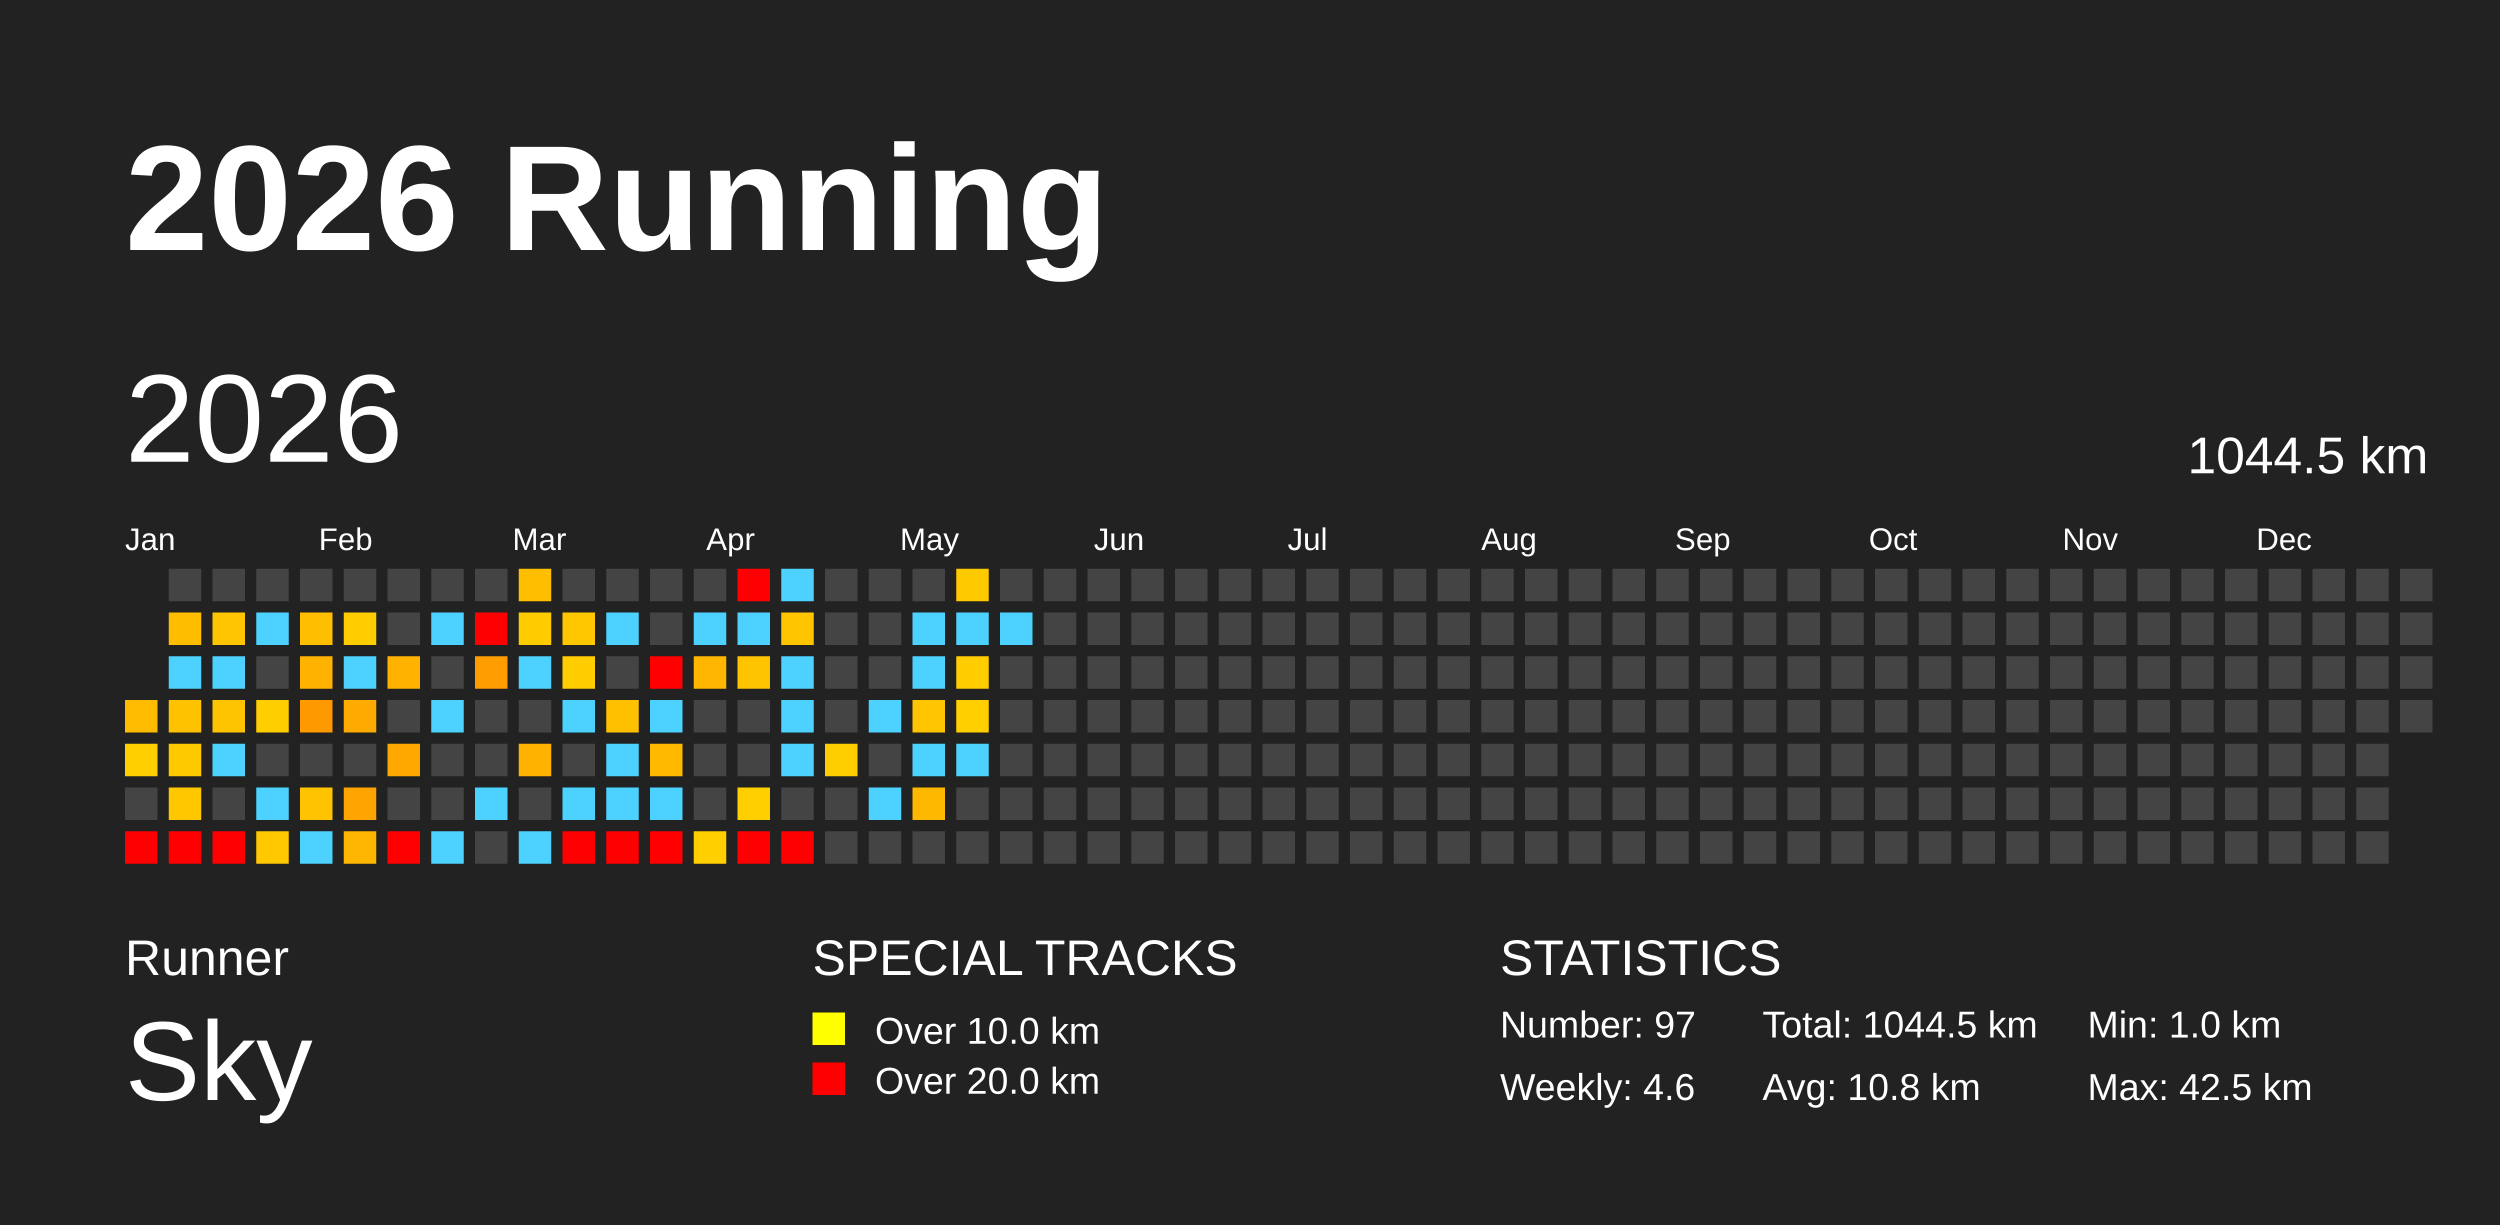
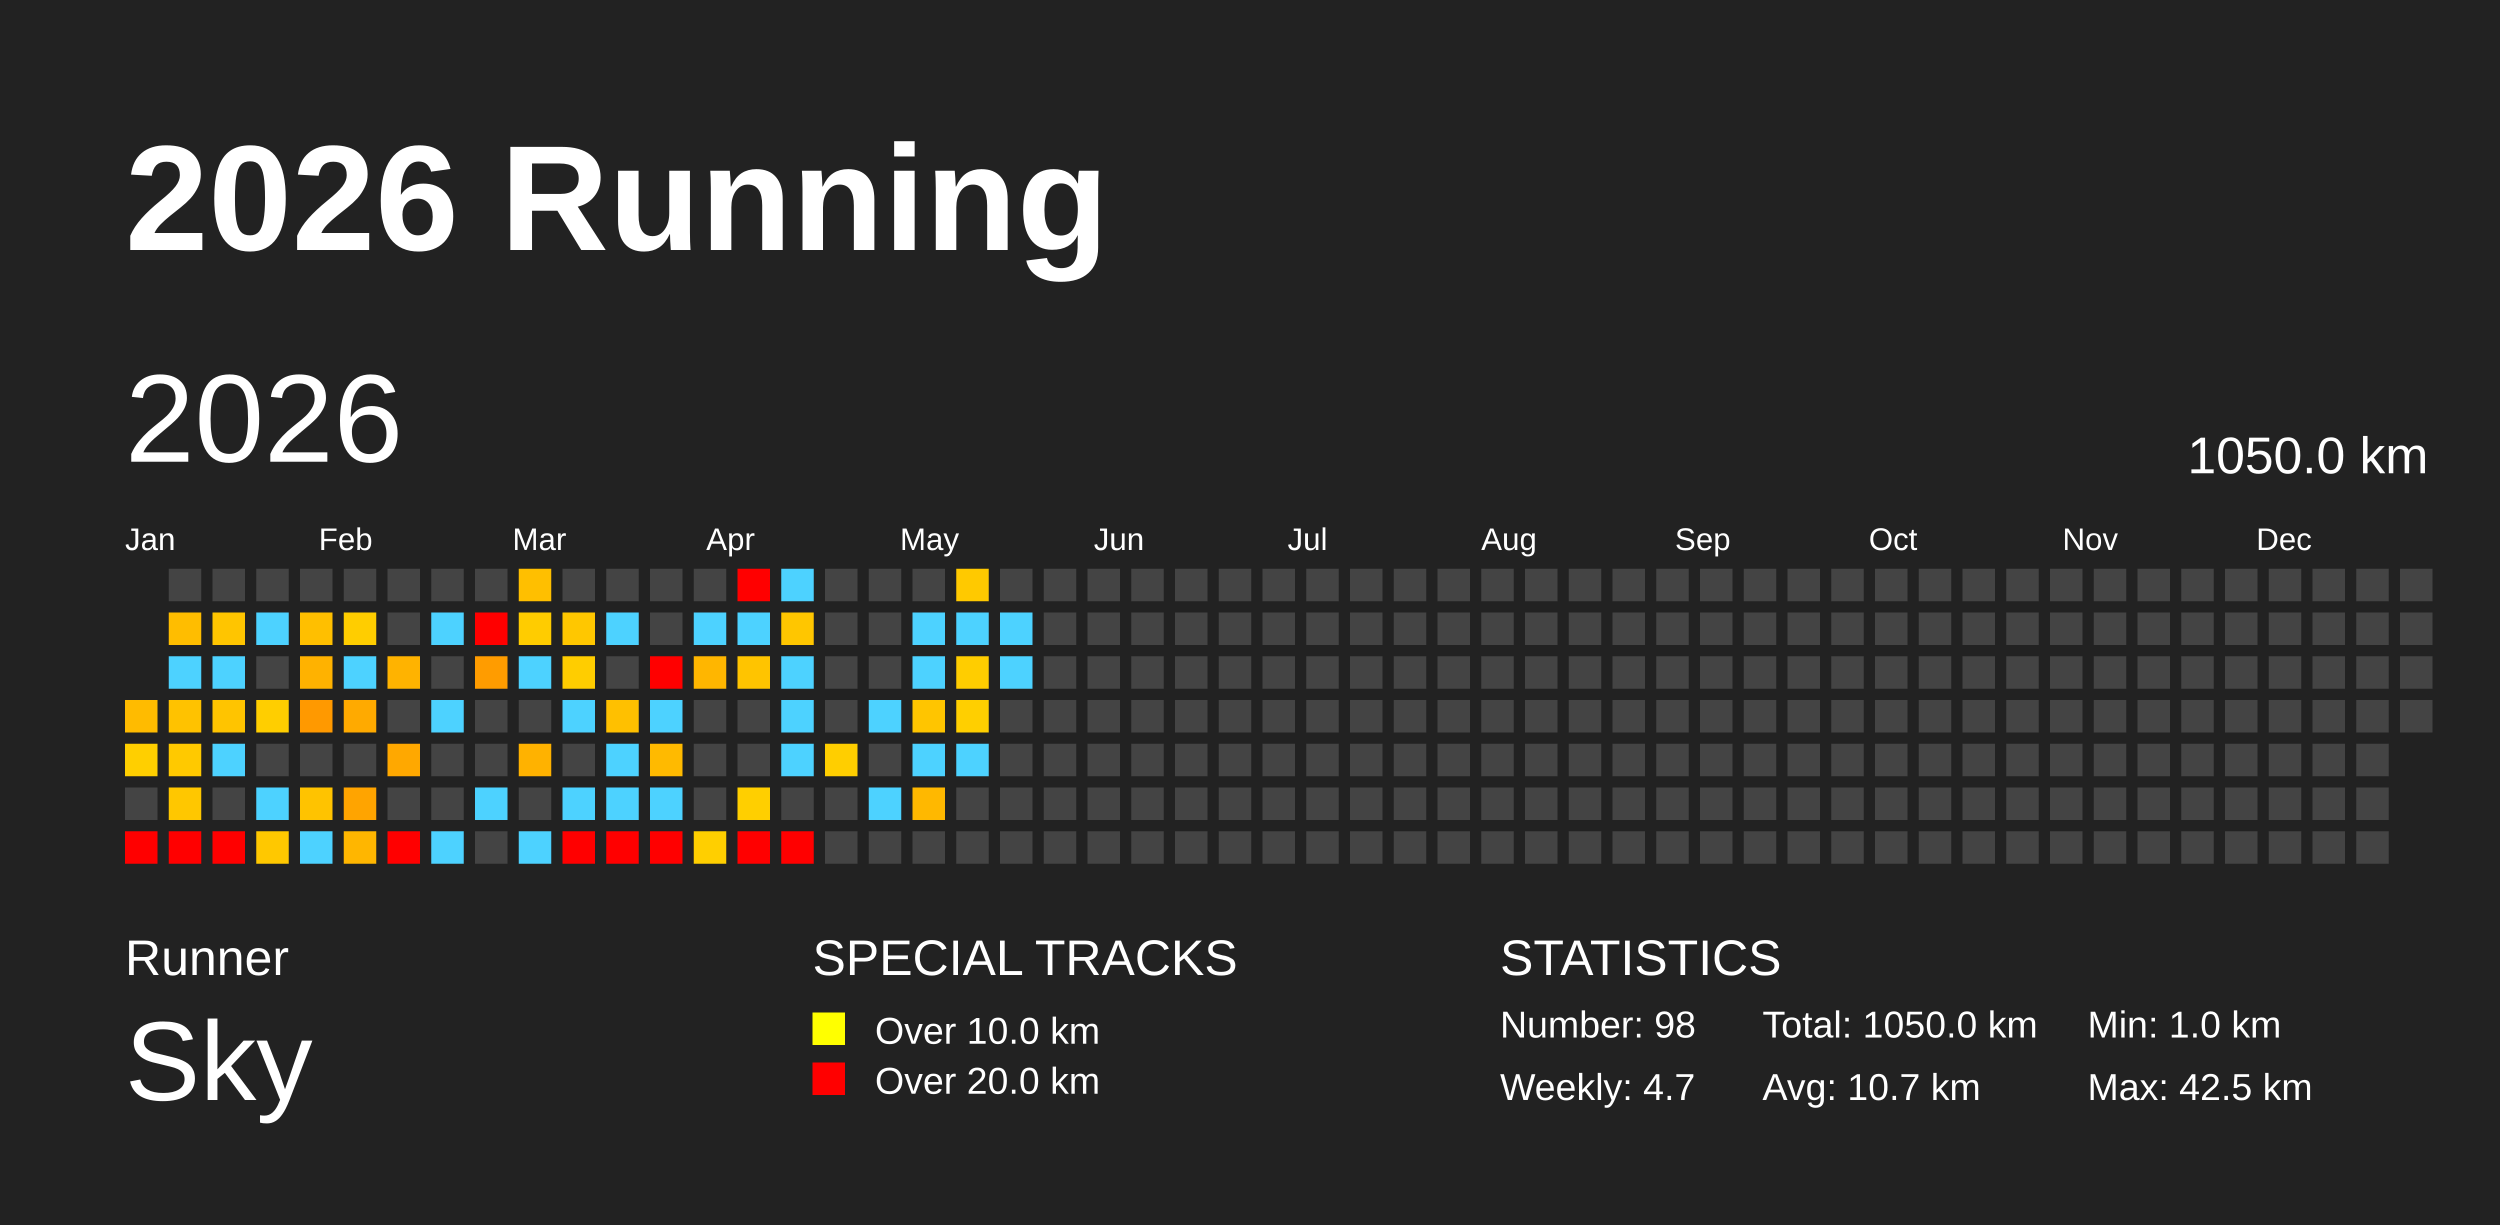
<svg xmlns="http://www.w3.org/2000/svg" baseProfile="full" height="98mm" version="1.1" viewBox="0,0,200,98" width="200mm">
  <defs />
  <rect fill="#222222" height="98" width="200" x="0" y="0" />
  <text fill="#FFFFFF" style="font-size:12px; font-family:Arial; font-weight:bold;" x="10" y="20">2026 Running</text>
  <text fill="#FFFFFF" style="font-size:4px; font-family:Arial" x="10" y="78">Runner</text>
  <text fill="#FFFFFF" style="font-size:9px; font-family:Arial" x="10" y="88">Sky</text>
  <text fill="#FFFFFF" style="font-size:4px; font-family:Arial" x="65" y="78">SPECIAL TRACKS</text>
  <rect fill="yellow" height="2.6" width="2.6" x="65" y="81" />
  <text fill="#FFFFFF" style="font-size:3px; font-family:Arial" x="70" y="83.5">Over 10.0 km</text>
  <rect fill="red" height="2.6" width="2.6" x="65" y="85" />
  <text fill="#FFFFFF" style="font-size:3px; font-family:Arial" x="70" y="87.5">Over 20.0 km</text>
  <text fill="#FFFFFF" style="font-size:4px; font-family:Arial" x="120" y="78">STATISTICS</text>
-   <text fill="#FFFFFF" style="font-size:3px; font-family:Arial" x="120" y="83">Number: 97</text>
-   <text fill="#FFFFFF" style="font-size:3px; font-family:Arial" x="120" y="88">Weekly: 4.6</text>
-   <text fill="#FFFFFF" style="font-size:3px; font-family:Arial" x="141" y="83">Total: 1044.5 km</text>
-   <text fill="#FFFFFF" style="font-size:3px; font-family:Arial" x="141" y="88">Avg: 10.8 km</text>
+   <text fill="#FFFFFF" style="font-size:3px; font-family:Arial" x="120" y="83">Number: 98</text>
+   <text fill="#FFFFFF" style="font-size:3px; font-family:Arial" x="120" y="88">Weekly: 4.7</text>
+   <text fill="#FFFFFF" style="font-size:3px; font-family:Arial" x="141" y="83">Total: 1050.0 km</text>
+   <text fill="#FFFFFF" style="font-size:3px; font-family:Arial" x="141" y="88">Avg: 10.7 km</text>
  <text fill="#FFFFFF" style="font-size:3px; font-family:Arial" x="167" y="83">Min: 1.0 km</text>
  <text fill="#FFFFFF" style="font-size:3px; font-family:Arial" x="167" y="88">Max: 42.5 km</text>
  <text dominant-baseline="hanging" fill="#FFFFFF" style="font-size:10.0px; font-family:Arial;" x="10" y="30">2026</text>
-   <text dominant-baseline="hanging" fill="#FFFFFF" style="font-size:4.125px; font-family:Arial;" x="175" y="35">1044.5 km</text>
+   <text dominant-baseline="hanging" fill="#FFFFFF" style="font-size:4.125px; font-family:Arial;" x="175" y="35">1050.0 km</text>
  <text fill="#FFFFFF" style="font-size:2.5px; font-family:Arial" x="10.0" y="44">Jan</text>
  <text fill="#FFFFFF" style="font-size:2.5px; font-family:Arial" x="25.5" y="44">Feb</text>
  <text fill="#FFFFFF" style="font-size:2.5px; font-family:Arial" x="41.0" y="44">Mar</text>
  <text fill="#FFFFFF" style="font-size:2.5px; font-family:Arial" x="56.5" y="44">Apr</text>
  <text fill="#FFFFFF" style="font-size:2.5px; font-family:Arial" x="72.0" y="44">May</text>
  <text fill="#FFFFFF" style="font-size:2.5px; font-family:Arial" x="87.5" y="44">Jun</text>
  <text fill="#FFFFFF" style="font-size:2.5px; font-family:Arial" x="103.0" y="44">Jul</text>
  <text fill="#FFFFFF" style="font-size:2.5px; font-family:Arial" x="118.5" y="44">Aug</text>
  <text fill="#FFFFFF" style="font-size:2.5px; font-family:Arial" x="134.0" y="44">Sep</text>
  <text fill="#FFFFFF" style="font-size:2.5px; font-family:Arial" x="149.5" y="44">Oct</text>
  <text fill="#FFFFFF" style="font-size:2.5px; font-family:Arial" x="165.0" y="44">Nov</text>
  <text fill="#FFFFFF" style="font-size:2.5px; font-family:Arial" x="180.5" y="44">Dec</text>
  <rect fill="#ffbb00" height="2.6" width="2.6" x="10.0" y="56.0" />
  <rect fill="#ffcf00" height="2.6" width="2.6" x="10.0" y="59.5" />
  <rect fill="#444444" height="2.6" width="2.6" x="10.0" y="63.0" />
  <rect fill="red" height="2.6" width="2.6" x="10.0" y="66.5" />
  <rect fill="#444444" height="2.6" width="2.6" x="13.5" y="45.5" />
  <rect fill="#ffbd00" height="2.6" width="2.6" x="13.5" y="49.0" />
  <rect fill="#4dd2ff" height="2.6" width="2.6" x="13.5" y="52.5" />
  <rect fill="#ffc200" height="2.6" width="2.6" x="13.5" y="56.0" />
  <rect fill="#ffc900" height="2.6" width="2.6" x="13.5" y="59.5" />
  <rect fill="#ffc700" height="2.6" width="2.6" x="13.5" y="63.0" />
  <rect fill="red" height="2.6" width="2.6" x="13.5" y="66.5" />
  <rect fill="#444444" height="2.6" width="2.6" x="17.0" y="45.5" />
  <rect fill="#ffc500" height="2.6" width="2.6" x="17.0" y="49.0" />
  <rect fill="#4dd2ff" height="2.6" width="2.6" x="17.0" y="52.5" />
  <rect fill="#ffc400" height="2.6" width="2.6" x="17.0" y="56.0" />
  <rect fill="#4dd2ff" height="2.6" width="2.6" x="17.0" y="59.5" />
  <rect fill="#444444" height="2.6" width="2.6" x="17.0" y="63.0" />
  <rect fill="red" height="2.6" width="2.6" x="17.0" y="66.5" />
  <rect fill="#444444" height="2.6" width="2.6" x="20.5" y="45.5" />
  <rect fill="#4dd2ff" height="2.6" width="2.6" x="20.5" y="49.0" />
  <rect fill="#444444" height="2.6" width="2.6" x="20.5" y="52.5" />
  <rect fill="#ffce00" height="2.6" width="2.6" x="20.5" y="56.0" />
  <rect fill="#444444" height="2.6" width="2.6" x="20.5" y="59.5" />
  <rect fill="#4dd2ff" height="2.6" width="2.6" x="20.5" y="63.0" />
  <rect fill="#ffc800" height="2.6" width="2.6" x="20.5" y="66.5" />
  <rect fill="#444444" height="2.6" width="2.6" x="24.0" y="45.5" />
  <rect fill="#ffbf00" height="2.6" width="2.6" x="24.0" y="49.0" />
  <rect fill="#ffb200" height="2.6" width="2.6" x="24.0" y="52.5" />
  <rect fill="#ff9900" height="2.6" width="2.6" x="24.0" y="56.0" />
  <rect fill="#444444" height="2.6" width="2.6" x="24.0" y="59.5" />
  <rect fill="#ffc300" height="2.6" width="2.6" x="24.0" y="63.0" />
  <rect fill="#4dd2ff" height="2.6" width="2.6" x="24.0" y="66.5" />
  <rect fill="#444444" height="2.6" width="2.6" x="27.5" y="45.5" />
  <rect fill="#ffcd00" height="2.6" width="2.6" x="27.5" y="49.0" />
  <rect fill="#4dd2ff" height="2.6" width="2.6" x="27.5" y="52.5" />
  <rect fill="#ffaa00" height="2.6" width="2.6" x="27.5" y="56.0" />
  <rect fill="#444444" height="2.6" width="2.6" x="27.5" y="59.5" />
  <rect fill="#ffa400" height="2.6" width="2.6" x="27.5" y="63.0" />
  <rect fill="#ffb600" height="2.6" width="2.6" x="27.5" y="66.5" />
  <rect fill="#444444" height="2.6" width="2.6" x="31.0" y="45.5" />
  <rect fill="#444444" height="2.6" width="2.6" x="31.0" y="49.0" />
  <rect fill="#ffb300" height="2.6" width="2.6" x="31.0" y="52.5" />
  <rect fill="#444444" height="2.6" width="2.6" x="31.0" y="56.0" />
  <rect fill="#ffa800" height="2.6" width="2.6" x="31.0" y="59.5" />
  <rect fill="#444444" height="2.6" width="2.6" x="31.0" y="63.0" />
  <rect fill="red" height="2.6" width="2.6" x="31.0" y="66.5" />
  <rect fill="#444444" height="2.6" width="2.6" x="34.5" y="45.5" />
  <rect fill="#4dd2ff" height="2.6" width="2.6" x="34.5" y="49.0" />
  <rect fill="#444444" height="2.6" width="2.6" x="34.5" y="52.5" />
  <rect fill="#4dd2ff" height="2.6" width="2.6" x="34.5" y="56.0" />
  <rect fill="#444444" height="2.6" width="2.6" x="34.5" y="59.5" />
  <rect fill="#444444" height="2.6" width="2.6" x="34.5" y="63.0" />
  <rect fill="#4dd2ff" height="2.6" width="2.6" x="34.5" y="66.5" />
  <rect fill="#444444" height="2.6" width="2.6" x="38.0" y="45.5" />
  <rect fill="red" height="2.6" width="2.6" x="38.0" y="49.0" />
  <rect fill="#ff9c00" height="2.6" width="2.6" x="38.0" y="52.5" />
  <rect fill="#444444" height="2.6" width="2.6" x="38.0" y="56.0" />
  <rect fill="#444444" height="2.6" width="2.6" x="38.0" y="59.5" />
  <rect fill="#4dd2ff" height="2.6" width="2.6" x="38.0" y="63.0" />
  <rect fill="#444444" height="2.6" width="2.6" x="38.0" y="66.5" />
  <rect fill="#ffbf00" height="2.6" width="2.6" x="41.5" y="45.5" />
  <rect fill="#ffcc00" height="2.6" width="2.6" x="41.5" y="49.0" />
  <rect fill="#4dd2ff" height="2.6" width="2.6" x="41.5" y="52.5" />
  <rect fill="#444444" height="2.6" width="2.6" x="41.5" y="56.0" />
  <rect fill="#ffb200" height="2.6" width="2.6" x="41.5" y="59.5" />
  <rect fill="#444444" height="2.6" width="2.6" x="41.5" y="63.0" />
  <rect fill="#4dd2ff" height="2.6" width="2.6" x="41.5" y="66.5" />
  <rect fill="#444444" height="2.6" width="2.6" x="45.0" y="45.5" />
  <rect fill="#ffc700" height="2.6" width="2.6" x="45.0" y="49.0" />
  <rect fill="#ffcd00" height="2.6" width="2.6" x="45.0" y="52.5" />
  <rect fill="#4dd2ff" height="2.6" width="2.6" x="45.0" y="56.0" />
  <rect fill="#444444" height="2.6" width="2.6" x="45.0" y="59.5" />
  <rect fill="#4dd2ff" height="2.6" width="2.6" x="45.0" y="63.0" />
  <rect fill="red" height="2.6" width="2.6" x="45.0" y="66.5" />
  <rect fill="#444444" height="2.6" width="2.6" x="48.5" y="45.5" />
  <rect fill="#4dd2ff" height="2.6" width="2.6" x="48.5" y="49.0" />
  <rect fill="#444444" height="2.6" width="2.6" x="48.5" y="52.5" />
  <rect fill="#ffc000" height="2.6" width="2.6" x="48.5" y="56.0" />
  <rect fill="#4dd2ff" height="2.6" width="2.6" x="48.5" y="59.5" />
  <rect fill="#4dd2ff" height="2.6" width="2.6" x="48.5" y="63.0" />
  <rect fill="red" height="2.6" width="2.6" x="48.5" y="66.5" />
  <rect fill="#444444" height="2.6" width="2.6" x="52.0" y="45.5" />
  <rect fill="#444444" height="2.6" width="2.6" x="52.0" y="49.0" />
  <rect fill="red" height="2.6" width="2.6" x="52.0" y="52.5" />
  <rect fill="#4dd2ff" height="2.6" width="2.6" x="52.0" y="56.0" />
  <rect fill="#ffba00" height="2.6" width="2.6" x="52.0" y="59.5" />
  <rect fill="#4dd2ff" height="2.6" width="2.6" x="52.0" y="63.0" />
  <rect fill="red" height="2.6" width="2.6" x="52.0" y="66.5" />
  <rect fill="#444444" height="2.6" width="2.6" x="55.5" y="45.5" />
  <rect fill="#4dd2ff" height="2.6" width="2.6" x="55.5" y="49.0" />
  <rect fill="#ffb600" height="2.6" width="2.6" x="55.5" y="52.5" />
  <rect fill="#444444" height="2.6" width="2.6" x="55.5" y="56.0" />
  <rect fill="#444444" height="2.6" width="2.6" x="55.5" y="59.5" />
  <rect fill="#444444" height="2.6" width="2.6" x="55.5" y="63.0" />
  <rect fill="#ffcf00" height="2.6" width="2.6" x="55.5" y="66.5" />
  <rect fill="red" height="2.6" width="2.6" x="59.0" y="45.5" />
  <rect fill="#4dd2ff" height="2.6" width="2.6" x="59.0" y="49.0" />
  <rect fill="#ffc400" height="2.6" width="2.6" x="59.0" y="52.5" />
  <rect fill="#444444" height="2.6" width="2.6" x="59.0" y="56.0" />
  <rect fill="#444444" height="2.6" width="2.6" x="59.0" y="59.5" />
  <rect fill="#ffcf00" height="2.6" width="2.6" x="59.0" y="63.0" />
  <rect fill="red" height="2.6" width="2.6" x="59.0" y="66.5" />
  <rect fill="#4dd2ff" height="2.6" width="2.6" x="62.5" y="45.5" />
  <rect fill="#ffc600" height="2.6" width="2.6" x="62.5" y="49.0" />
  <rect fill="#4dd2ff" height="2.6" width="2.6" x="62.5" y="52.5" />
  <rect fill="#4dd2ff" height="2.6" width="2.6" x="62.5" y="56.0" />
  <rect fill="#4dd2ff" height="2.6" width="2.6" x="62.5" y="59.5" />
  <rect fill="#444444" height="2.6" width="2.6" x="62.5" y="63.0" />
  <rect fill="red" height="2.6" width="2.6" x="62.5" y="66.5" />
  <rect fill="#444444" height="2.6" width="2.6" x="66.0" y="45.5" />
  <rect fill="#444444" height="2.6" width="2.6" x="66.0" y="49.0" />
  <rect fill="#444444" height="2.6" width="2.6" x="66.0" y="52.5" />
  <rect fill="#444444" height="2.6" width="2.6" x="66.0" y="56.0" />
  <rect fill="#ffce00" height="2.6" width="2.6" x="66.0" y="59.5" />
  <rect fill="#444444" height="2.6" width="2.6" x="66.0" y="63.0" />
  <rect fill="#444444" height="2.6" width="2.6" x="66.0" y="66.5" />
  <rect fill="#444444" height="2.6" width="2.6" x="69.5" y="45.5" />
  <rect fill="#444444" height="2.6" width="2.6" x="69.5" y="49.0" />
  <rect fill="#444444" height="2.6" width="2.6" x="69.5" y="52.5" />
  <rect fill="#4dd2ff" height="2.6" width="2.6" x="69.5" y="56.0" />
  <rect fill="#444444" height="2.6" width="2.6" x="69.5" y="59.5" />
  <rect fill="#4dd2ff" height="2.6" width="2.6" x="69.5" y="63.0" />
  <rect fill="#444444" height="2.6" width="2.6" x="69.5" y="66.5" />
  <rect fill="#444444" height="2.6" width="2.6" x="73.0" y="45.5" />
  <rect fill="#4dd2ff" height="2.6" width="2.6" x="73.0" y="49.0" />
  <rect fill="#4dd2ff" height="2.6" width="2.6" x="73.0" y="52.5" />
  <rect fill="#ffc500" height="2.6" width="2.6" x="73.0" y="56.0" />
  <rect fill="#4dd2ff" height="2.6" width="2.6" x="73.0" y="59.5" />
  <rect fill="#ffb800" height="2.6" width="2.6" x="73.0" y="63.0" />
  <rect fill="#444444" height="2.6" width="2.6" x="73.0" y="66.5" />
  <rect fill="#ffc900" height="2.6" width="2.6" x="76.5" y="45.5" />
  <rect fill="#4dd2ff" height="2.6" width="2.6" x="76.5" y="49.0" />
  <rect fill="#ffcd00" height="2.6" width="2.6" x="76.5" y="52.5" />
  <rect fill="#ffcf00" height="2.6" width="2.6" x="76.5" y="56.0" />
  <rect fill="#4dd2ff" height="2.6" width="2.6" x="76.5" y="59.5" />
  <rect fill="#444444" height="2.6" width="2.6" x="76.5" y="63.0" />
  <rect fill="#444444" height="2.6" width="2.6" x="76.5" y="66.5" />
  <rect fill="#444444" height="2.6" width="2.6" x="80.0" y="45.5" />
  <rect fill="#4dd2ff" height="2.6" width="2.6" x="80.0" y="49.0" />
-   <rect fill="#444444" height="2.6" width="2.6" x="80.0" y="52.5" />
+   <rect fill="#4dd2ff" height="2.6" width="2.6" x="80.0" y="52.5" />
  <rect fill="#444444" height="2.6" width="2.6" x="80.0" y="56.0" />
  <rect fill="#444444" height="2.6" width="2.6" x="80.0" y="59.5" />
  <rect fill="#444444" height="2.6" width="2.6" x="80.0" y="63.0" />
  <rect fill="#444444" height="2.6" width="2.6" x="80.0" y="66.5" />
  <rect fill="#444444" height="2.6" width="2.6" x="83.5" y="45.5" />
  <rect fill="#444444" height="2.6" width="2.6" x="83.5" y="49.0" />
  <rect fill="#444444" height="2.6" width="2.6" x="83.5" y="52.5" />
  <rect fill="#444444" height="2.6" width="2.6" x="83.5" y="56.0" />
  <rect fill="#444444" height="2.6" width="2.6" x="83.5" y="59.5" />
  <rect fill="#444444" height="2.6" width="2.6" x="83.5" y="63.0" />
  <rect fill="#444444" height="2.6" width="2.6" x="83.5" y="66.5" />
  <rect fill="#444444" height="2.6" width="2.6" x="87.0" y="45.5" />
  <rect fill="#444444" height="2.6" width="2.6" x="87.0" y="49.0" />
  <rect fill="#444444" height="2.6" width="2.6" x="87.0" y="52.5" />
  <rect fill="#444444" height="2.6" width="2.6" x="87.0" y="56.0" />
  <rect fill="#444444" height="2.6" width="2.6" x="87.0" y="59.5" />
  <rect fill="#444444" height="2.6" width="2.6" x="87.0" y="63.0" />
  <rect fill="#444444" height="2.6" width="2.6" x="87.0" y="66.5" />
  <rect fill="#444444" height="2.6" width="2.6" x="90.5" y="45.5" />
  <rect fill="#444444" height="2.6" width="2.6" x="90.5" y="49.0" />
  <rect fill="#444444" height="2.6" width="2.6" x="90.5" y="52.5" />
  <rect fill="#444444" height="2.6" width="2.6" x="90.5" y="56.0" />
  <rect fill="#444444" height="2.6" width="2.6" x="90.5" y="59.5" />
  <rect fill="#444444" height="2.6" width="2.6" x="90.5" y="63.0" />
  <rect fill="#444444" height="2.6" width="2.6" x="90.5" y="66.5" />
  <rect fill="#444444" height="2.6" width="2.6" x="94.0" y="45.5" />
  <rect fill="#444444" height="2.6" width="2.6" x="94.0" y="49.0" />
  <rect fill="#444444" height="2.6" width="2.6" x="94.0" y="52.5" />
  <rect fill="#444444" height="2.6" width="2.6" x="94.0" y="56.0" />
  <rect fill="#444444" height="2.6" width="2.6" x="94.0" y="59.5" />
  <rect fill="#444444" height="2.6" width="2.6" x="94.0" y="63.0" />
  <rect fill="#444444" height="2.6" width="2.6" x="94.0" y="66.5" />
  <rect fill="#444444" height="2.6" width="2.6" x="97.5" y="45.5" />
  <rect fill="#444444" height="2.6" width="2.6" x="97.5" y="49.0" />
  <rect fill="#444444" height="2.6" width="2.6" x="97.5" y="52.5" />
  <rect fill="#444444" height="2.6" width="2.6" x="97.5" y="56.0" />
  <rect fill="#444444" height="2.6" width="2.6" x="97.5" y="59.5" />
  <rect fill="#444444" height="2.6" width="2.6" x="97.5" y="63.0" />
  <rect fill="#444444" height="2.6" width="2.6" x="97.5" y="66.5" />
  <rect fill="#444444" height="2.6" width="2.6" x="101.0" y="45.5" />
  <rect fill="#444444" height="2.6" width="2.6" x="101.0" y="49.0" />
  <rect fill="#444444" height="2.6" width="2.6" x="101.0" y="52.5" />
  <rect fill="#444444" height="2.6" width="2.6" x="101.0" y="56.0" />
  <rect fill="#444444" height="2.6" width="2.6" x="101.0" y="59.5" />
  <rect fill="#444444" height="2.6" width="2.6" x="101.0" y="63.0" />
  <rect fill="#444444" height="2.6" width="2.6" x="101.0" y="66.5" />
  <rect fill="#444444" height="2.6" width="2.6" x="104.5" y="45.5" />
  <rect fill="#444444" height="2.6" width="2.6" x="104.5" y="49.0" />
  <rect fill="#444444" height="2.6" width="2.6" x="104.5" y="52.5" />
  <rect fill="#444444" height="2.6" width="2.6" x="104.5" y="56.0" />
  <rect fill="#444444" height="2.6" width="2.6" x="104.5" y="59.5" />
  <rect fill="#444444" height="2.6" width="2.6" x="104.5" y="63.0" />
  <rect fill="#444444" height="2.6" width="2.6" x="104.5" y="66.5" />
  <rect fill="#444444" height="2.6" width="2.6" x="108.0" y="45.5" />
  <rect fill="#444444" height="2.6" width="2.6" x="108.0" y="49.0" />
  <rect fill="#444444" height="2.6" width="2.6" x="108.0" y="52.5" />
  <rect fill="#444444" height="2.6" width="2.6" x="108.0" y="56.0" />
  <rect fill="#444444" height="2.6" width="2.6" x="108.0" y="59.5" />
  <rect fill="#444444" height="2.6" width="2.6" x="108.0" y="63.0" />
  <rect fill="#444444" height="2.6" width="2.6" x="108.0" y="66.5" />
  <rect fill="#444444" height="2.6" width="2.6" x="111.5" y="45.5" />
  <rect fill="#444444" height="2.6" width="2.6" x="111.5" y="49.0" />
  <rect fill="#444444" height="2.6" width="2.6" x="111.5" y="52.5" />
  <rect fill="#444444" height="2.6" width="2.6" x="111.5" y="56.0" />
  <rect fill="#444444" height="2.6" width="2.6" x="111.5" y="59.5" />
  <rect fill="#444444" height="2.6" width="2.6" x="111.5" y="63.0" />
  <rect fill="#444444" height="2.6" width="2.6" x="111.5" y="66.5" />
  <rect fill="#444444" height="2.6" width="2.6" x="115.0" y="45.5" />
  <rect fill="#444444" height="2.6" width="2.6" x="115.0" y="49.0" />
  <rect fill="#444444" height="2.6" width="2.6" x="115.0" y="52.5" />
  <rect fill="#444444" height="2.6" width="2.6" x="115.0" y="56.0" />
  <rect fill="#444444" height="2.6" width="2.6" x="115.0" y="59.5" />
  <rect fill="#444444" height="2.6" width="2.6" x="115.0" y="63.0" />
  <rect fill="#444444" height="2.6" width="2.6" x="115.0" y="66.5" />
  <rect fill="#444444" height="2.6" width="2.6" x="118.5" y="45.5" />
  <rect fill="#444444" height="2.6" width="2.6" x="118.5" y="49.0" />
  <rect fill="#444444" height="2.6" width="2.6" x="118.5" y="52.5" />
  <rect fill="#444444" height="2.6" width="2.6" x="118.5" y="56.0" />
  <rect fill="#444444" height="2.6" width="2.6" x="118.5" y="59.5" />
  <rect fill="#444444" height="2.6" width="2.6" x="118.5" y="63.0" />
  <rect fill="#444444" height="2.6" width="2.6" x="118.5" y="66.5" />
  <rect fill="#444444" height="2.6" width="2.6" x="122.0" y="45.5" />
  <rect fill="#444444" height="2.6" width="2.6" x="122.0" y="49.0" />
  <rect fill="#444444" height="2.6" width="2.6" x="122.0" y="52.5" />
  <rect fill="#444444" height="2.6" width="2.6" x="122.0" y="56.0" />
  <rect fill="#444444" height="2.6" width="2.6" x="122.0" y="59.5" />
  <rect fill="#444444" height="2.6" width="2.6" x="122.0" y="63.0" />
  <rect fill="#444444" height="2.6" width="2.6" x="122.0" y="66.5" />
  <rect fill="#444444" height="2.6" width="2.6" x="125.5" y="45.5" />
  <rect fill="#444444" height="2.6" width="2.6" x="125.5" y="49.0" />
  <rect fill="#444444" height="2.6" width="2.6" x="125.5" y="52.5" />
  <rect fill="#444444" height="2.6" width="2.6" x="125.5" y="56.0" />
  <rect fill="#444444" height="2.6" width="2.6" x="125.5" y="59.5" />
  <rect fill="#444444" height="2.6" width="2.6" x="125.5" y="63.0" />
  <rect fill="#444444" height="2.6" width="2.6" x="125.5" y="66.5" />
  <rect fill="#444444" height="2.6" width="2.6" x="129.0" y="45.5" />
  <rect fill="#444444" height="2.6" width="2.6" x="129.0" y="49.0" />
  <rect fill="#444444" height="2.6" width="2.6" x="129.0" y="52.5" />
  <rect fill="#444444" height="2.6" width="2.6" x="129.0" y="56.0" />
  <rect fill="#444444" height="2.6" width="2.6" x="129.0" y="59.5" />
  <rect fill="#444444" height="2.6" width="2.6" x="129.0" y="63.0" />
  <rect fill="#444444" height="2.6" width="2.6" x="129.0" y="66.5" />
  <rect fill="#444444" height="2.6" width="2.6" x="132.5" y="45.5" />
  <rect fill="#444444" height="2.6" width="2.6" x="132.5" y="49.0" />
  <rect fill="#444444" height="2.6" width="2.6" x="132.5" y="52.5" />
  <rect fill="#444444" height="2.6" width="2.6" x="132.5" y="56.0" />
  <rect fill="#444444" height="2.6" width="2.6" x="132.5" y="59.5" />
  <rect fill="#444444" height="2.6" width="2.6" x="132.5" y="63.0" />
  <rect fill="#444444" height="2.6" width="2.6" x="132.5" y="66.5" />
  <rect fill="#444444" height="2.6" width="2.6" x="136.0" y="45.5" />
  <rect fill="#444444" height="2.6" width="2.6" x="136.0" y="49.0" />
  <rect fill="#444444" height="2.6" width="2.6" x="136.0" y="52.5" />
  <rect fill="#444444" height="2.6" width="2.6" x="136.0" y="56.0" />
  <rect fill="#444444" height="2.6" width="2.6" x="136.0" y="59.5" />
  <rect fill="#444444" height="2.6" width="2.6" x="136.0" y="63.0" />
  <rect fill="#444444" height="2.6" width="2.6" x="136.0" y="66.5" />
  <rect fill="#444444" height="2.6" width="2.6" x="139.5" y="45.5" />
  <rect fill="#444444" height="2.6" width="2.6" x="139.5" y="49.0" />
  <rect fill="#444444" height="2.6" width="2.6" x="139.5" y="52.5" />
  <rect fill="#444444" height="2.6" width="2.6" x="139.5" y="56.0" />
  <rect fill="#444444" height="2.6" width="2.6" x="139.5" y="59.5" />
  <rect fill="#444444" height="2.6" width="2.6" x="139.5" y="63.0" />
  <rect fill="#444444" height="2.6" width="2.6" x="139.5" y="66.5" />
  <rect fill="#444444" height="2.6" width="2.6" x="143.0" y="45.5" />
  <rect fill="#444444" height="2.6" width="2.6" x="143.0" y="49.0" />
  <rect fill="#444444" height="2.6" width="2.6" x="143.0" y="52.5" />
  <rect fill="#444444" height="2.6" width="2.6" x="143.0" y="56.0" />
  <rect fill="#444444" height="2.6" width="2.6" x="143.0" y="59.5" />
  <rect fill="#444444" height="2.6" width="2.6" x="143.0" y="63.0" />
  <rect fill="#444444" height="2.6" width="2.6" x="143.0" y="66.5" />
  <rect fill="#444444" height="2.6" width="2.6" x="146.5" y="45.5" />
  <rect fill="#444444" height="2.6" width="2.6" x="146.5" y="49.0" />
  <rect fill="#444444" height="2.6" width="2.6" x="146.5" y="52.5" />
  <rect fill="#444444" height="2.6" width="2.6" x="146.5" y="56.0" />
  <rect fill="#444444" height="2.6" width="2.6" x="146.5" y="59.5" />
  <rect fill="#444444" height="2.6" width="2.6" x="146.5" y="63.0" />
  <rect fill="#444444" height="2.6" width="2.6" x="146.5" y="66.5" />
  <rect fill="#444444" height="2.6" width="2.6" x="150.0" y="45.5" />
  <rect fill="#444444" height="2.6" width="2.6" x="150.0" y="49.0" />
  <rect fill="#444444" height="2.6" width="2.6" x="150.0" y="52.5" />
  <rect fill="#444444" height="2.6" width="2.6" x="150.0" y="56.0" />
  <rect fill="#444444" height="2.6" width="2.6" x="150.0" y="59.5" />
  <rect fill="#444444" height="2.6" width="2.6" x="150.0" y="63.0" />
  <rect fill="#444444" height="2.6" width="2.6" x="150.0" y="66.5" />
  <rect fill="#444444" height="2.6" width="2.6" x="153.5" y="45.5" />
  <rect fill="#444444" height="2.6" width="2.6" x="153.5" y="49.0" />
  <rect fill="#444444" height="2.6" width="2.6" x="153.5" y="52.5" />
  <rect fill="#444444" height="2.6" width="2.6" x="153.5" y="56.0" />
  <rect fill="#444444" height="2.6" width="2.6" x="153.5" y="59.5" />
  <rect fill="#444444" height="2.6" width="2.6" x="153.5" y="63.0" />
  <rect fill="#444444" height="2.6" width="2.6" x="153.5" y="66.5" />
  <rect fill="#444444" height="2.6" width="2.6" x="157.0" y="45.5" />
  <rect fill="#444444" height="2.6" width="2.6" x="157.0" y="49.0" />
  <rect fill="#444444" height="2.6" width="2.6" x="157.0" y="52.5" />
  <rect fill="#444444" height="2.6" width="2.6" x="157.0" y="56.0" />
  <rect fill="#444444" height="2.6" width="2.6" x="157.0" y="59.5" />
  <rect fill="#444444" height="2.6" width="2.6" x="157.0" y="63.0" />
  <rect fill="#444444" height="2.6" width="2.6" x="157.0" y="66.5" />
  <rect fill="#444444" height="2.6" width="2.6" x="160.5" y="45.5" />
  <rect fill="#444444" height="2.6" width="2.6" x="160.5" y="49.0" />
  <rect fill="#444444" height="2.6" width="2.6" x="160.5" y="52.5" />
  <rect fill="#444444" height="2.6" width="2.6" x="160.5" y="56.0" />
  <rect fill="#444444" height="2.6" width="2.6" x="160.5" y="59.5" />
  <rect fill="#444444" height="2.6" width="2.6" x="160.5" y="63.0" />
  <rect fill="#444444" height="2.6" width="2.6" x="160.5" y="66.5" />
  <rect fill="#444444" height="2.6" width="2.6" x="164.0" y="45.5" />
  <rect fill="#444444" height="2.6" width="2.6" x="164.0" y="49.0" />
  <rect fill="#444444" height="2.6" width="2.6" x="164.0" y="52.5" />
  <rect fill="#444444" height="2.6" width="2.6" x="164.0" y="56.0" />
  <rect fill="#444444" height="2.6" width="2.6" x="164.0" y="59.5" />
  <rect fill="#444444" height="2.6" width="2.6" x="164.0" y="63.0" />
  <rect fill="#444444" height="2.6" width="2.6" x="164.0" y="66.5" />
  <rect fill="#444444" height="2.6" width="2.6" x="167.5" y="45.5" />
  <rect fill="#444444" height="2.6" width="2.6" x="167.5" y="49.0" />
  <rect fill="#444444" height="2.6" width="2.6" x="167.5" y="52.5" />
  <rect fill="#444444" height="2.6" width="2.6" x="167.5" y="56.0" />
  <rect fill="#444444" height="2.6" width="2.6" x="167.5" y="59.5" />
  <rect fill="#444444" height="2.6" width="2.6" x="167.5" y="63.0" />
  <rect fill="#444444" height="2.6" width="2.6" x="167.5" y="66.5" />
  <rect fill="#444444" height="2.6" width="2.6" x="171.0" y="45.5" />
  <rect fill="#444444" height="2.6" width="2.6" x="171.0" y="49.0" />
  <rect fill="#444444" height="2.6" width="2.6" x="171.0" y="52.5" />
  <rect fill="#444444" height="2.6" width="2.6" x="171.0" y="56.0" />
  <rect fill="#444444" height="2.6" width="2.6" x="171.0" y="59.5" />
  <rect fill="#444444" height="2.6" width="2.6" x="171.0" y="63.0" />
  <rect fill="#444444" height="2.6" width="2.6" x="171.0" y="66.5" />
  <rect fill="#444444" height="2.6" width="2.6" x="174.5" y="45.5" />
  <rect fill="#444444" height="2.6" width="2.6" x="174.5" y="49.0" />
  <rect fill="#444444" height="2.6" width="2.6" x="174.5" y="52.5" />
  <rect fill="#444444" height="2.6" width="2.6" x="174.5" y="56.0" />
  <rect fill="#444444" height="2.6" width="2.6" x="174.5" y="59.5" />
  <rect fill="#444444" height="2.6" width="2.6" x="174.5" y="63.0" />
  <rect fill="#444444" height="2.6" width="2.6" x="174.5" y="66.5" />
  <rect fill="#444444" height="2.6" width="2.6" x="178.0" y="45.5" />
  <rect fill="#444444" height="2.6" width="2.6" x="178.0" y="49.0" />
  <rect fill="#444444" height="2.6" width="2.6" x="178.0" y="52.5" />
  <rect fill="#444444" height="2.6" width="2.6" x="178.0" y="56.0" />
  <rect fill="#444444" height="2.6" width="2.6" x="178.0" y="59.5" />
  <rect fill="#444444" height="2.6" width="2.6" x="178.0" y="63.0" />
  <rect fill="#444444" height="2.6" width="2.6" x="178.0" y="66.5" />
  <rect fill="#444444" height="2.6" width="2.6" x="181.5" y="45.5" />
  <rect fill="#444444" height="2.6" width="2.6" x="181.5" y="49.0" />
  <rect fill="#444444" height="2.6" width="2.6" x="181.5" y="52.5" />
  <rect fill="#444444" height="2.6" width="2.6" x="181.5" y="56.0" />
  <rect fill="#444444" height="2.6" width="2.6" x="181.5" y="59.5" />
  <rect fill="#444444" height="2.6" width="2.6" x="181.5" y="63.0" />
  <rect fill="#444444" height="2.6" width="2.6" x="181.5" y="66.5" />
  <rect fill="#444444" height="2.6" width="2.6" x="185.0" y="45.5" />
  <rect fill="#444444" height="2.6" width="2.6" x="185.0" y="49.0" />
  <rect fill="#444444" height="2.6" width="2.6" x="185.0" y="52.5" />
  <rect fill="#444444" height="2.6" width="2.6" x="185.0" y="56.0" />
  <rect fill="#444444" height="2.6" width="2.6" x="185.0" y="59.5" />
  <rect fill="#444444" height="2.6" width="2.6" x="185.0" y="63.0" />
  <rect fill="#444444" height="2.6" width="2.6" x="185.0" y="66.5" />
  <rect fill="#444444" height="2.6" width="2.6" x="188.5" y="45.5" />
  <rect fill="#444444" height="2.6" width="2.6" x="188.5" y="49.0" />
  <rect fill="#444444" height="2.6" width="2.6" x="188.5" y="52.5" />
  <rect fill="#444444" height="2.6" width="2.6" x="188.5" y="56.0" />
  <rect fill="#444444" height="2.6" width="2.6" x="188.5" y="59.5" />
  <rect fill="#444444" height="2.6" width="2.6" x="188.5" y="63.0" />
  <rect fill="#444444" height="2.6" width="2.6" x="188.5" y="66.5" />
  <rect fill="#444444" height="2.6" width="2.6" x="192.0" y="45.5" />
  <rect fill="#444444" height="2.6" width="2.6" x="192.0" y="49.0" />
  <rect fill="#444444" height="2.6" width="2.6" x="192.0" y="52.5" />
  <rect fill="#444444" height="2.6" width="2.6" x="192.0" y="56.0" />
</svg>
